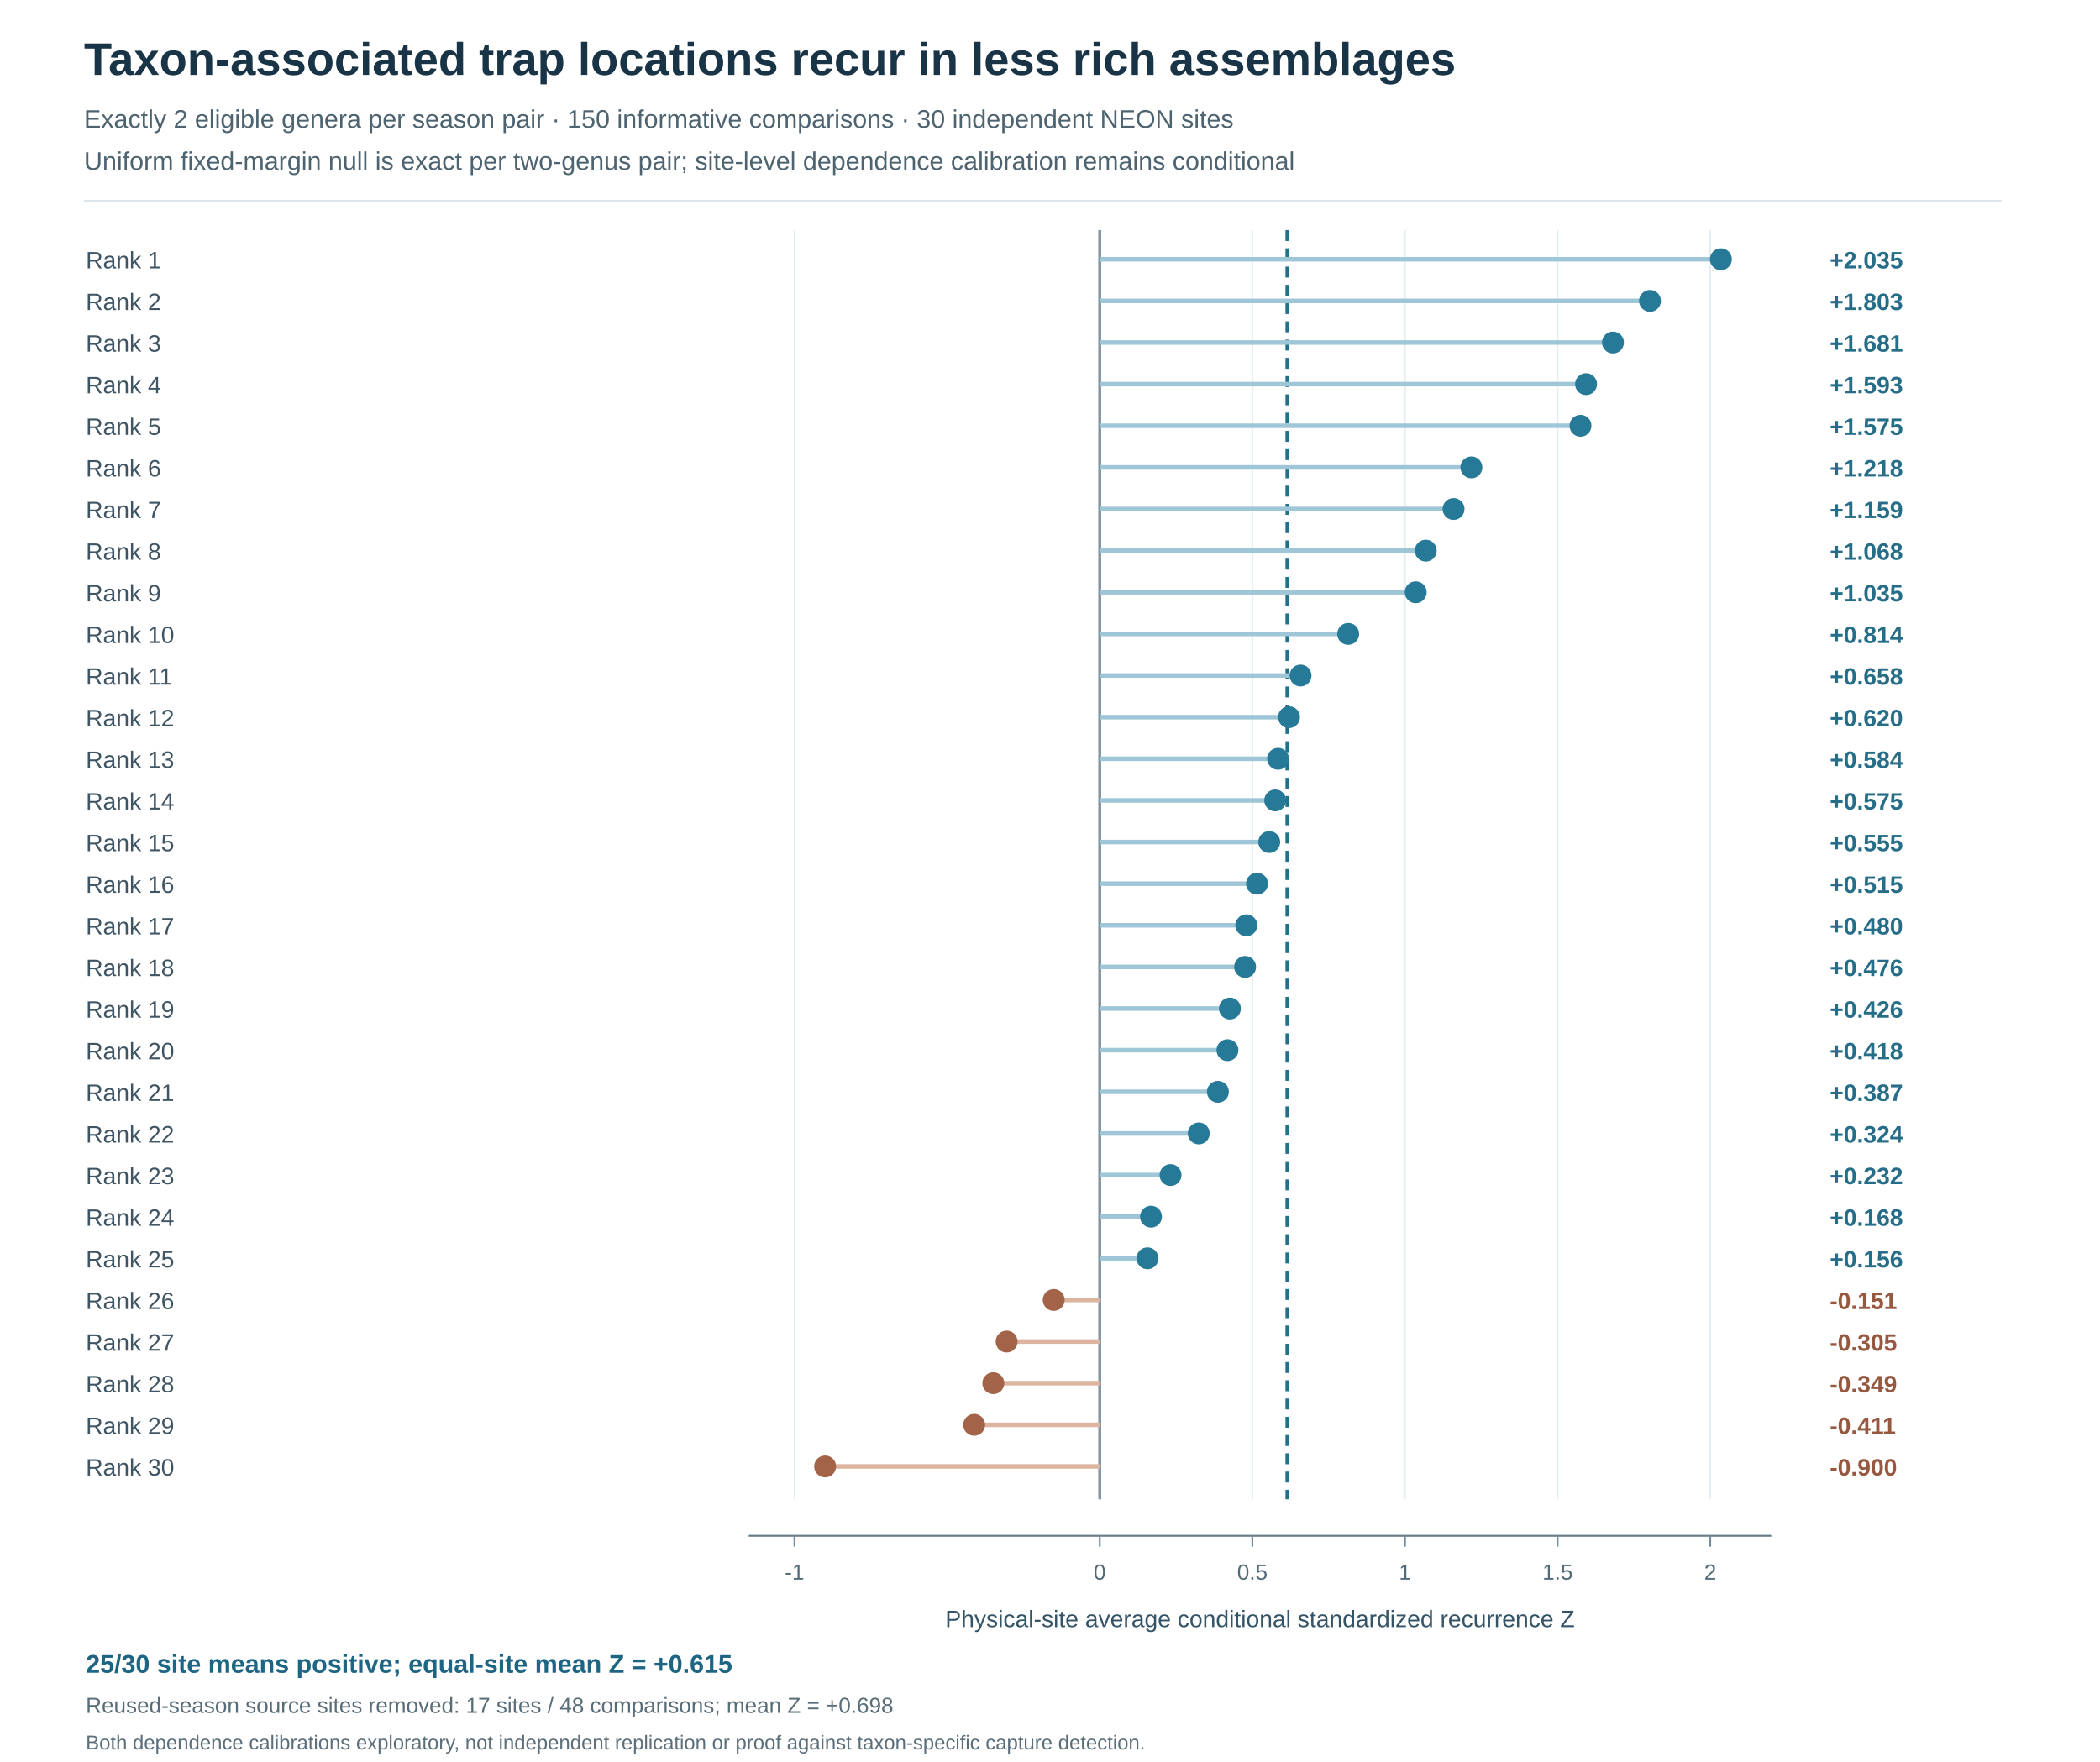
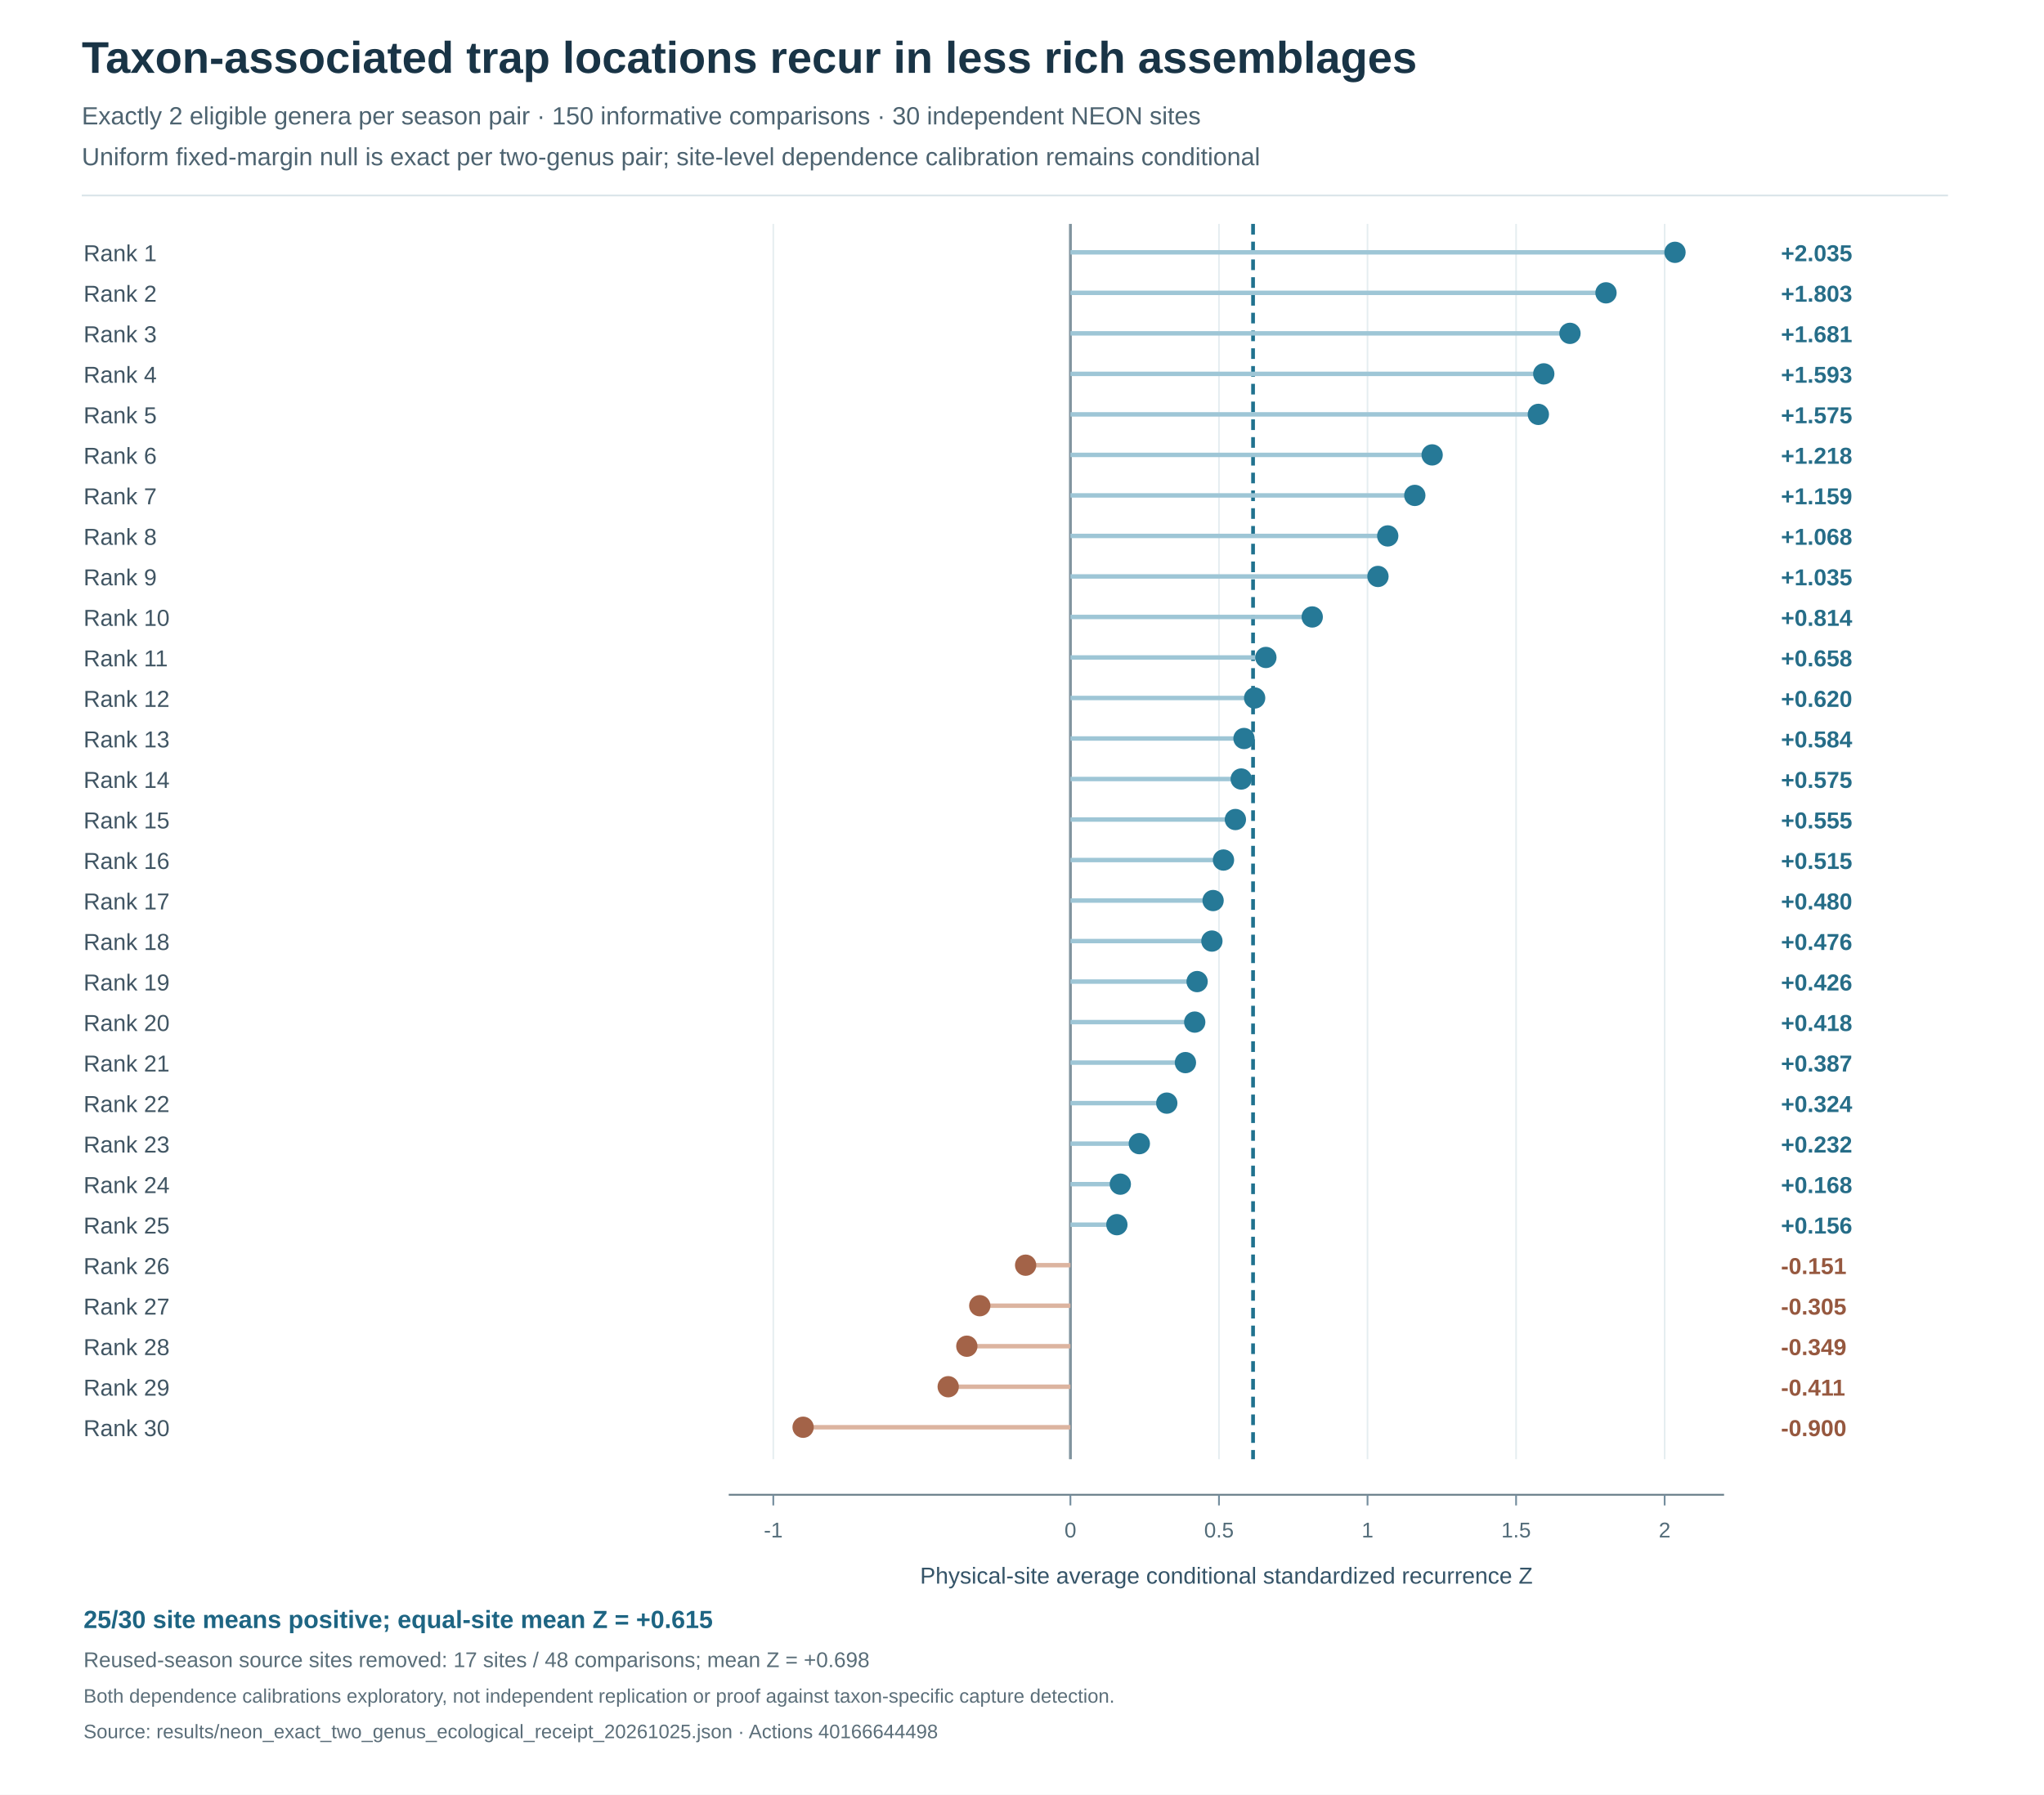
- <svg xmlns="http://www.w3.org/2000/svg" width="1150" height="965" viewBox="0 0 1150 965" role="img" aria-labelledby="title desc">
-   <rect width="1150" height="965" fill="white" />
+ <svg xmlns="http://www.w3.org/2000/svg" width="1150" height="1010" viewBox="0 0 1150 1010" role="img" aria-labelledby="title desc">
+   <rect width="1150" height="1010" fill="white" />
  <text x="46" y="41" font-family="Arial" font-size="25" font-weight="700" fill="#193446">Taxon-associated trap locations recur in less rich assemblages</text>
  <text x="46" y="70" font-family="Arial" font-size="14" fill="#4d6370">Exactly 2 eligible genera per season pair · 150 informative comparisons · 30 independent NEON sites</text>
  <text x="46" y="93" font-family="Arial" font-size="14" fill="#4d6370">Uniform fixed-margin null is exact per two-genus pair; site-level dependence calibration remains conditional</text>
  <line x1="46" y1="110" x2="1096" y2="110" stroke="#dbe5e9" />
  <line x1="435.07" y1="126" x2="435.07" y2="821.20" stroke="#e5edf0" stroke-width="0.9" />
  <line x1="602.24" y1="126" x2="602.24" y2="821.20" stroke="#81949f" stroke-width="1.6" />
  <line x1="685.82" y1="126" x2="685.82" y2="821.20" stroke="#e5edf0" stroke-width="0.9" />
  <line x1="769.40" y1="126" x2="769.40" y2="821.20" stroke="#e5edf0" stroke-width="0.9" />
  <line x1="852.99" y1="126" x2="852.99" y2="821.20" stroke="#e5edf0" stroke-width="0.9" />
  <line x1="936.57" y1="126" x2="936.57" y2="821.20" stroke="#e5edf0" stroke-width="0.9" />
  <line x1="705.00" y1="126" x2="705.00" y2="821.20" stroke="#1f718e" stroke-width="2.1" stroke-dasharray="6 4" />
  <text x="47" y="147.00" font-family="Arial" font-size="13" fill="#405563">Rank 1</text>
  <line x1="602.24" x2="942.39" y1="142.00" y2="142.00" stroke="#9ec6d6" stroke-width="2.5" />
  <circle cx="942.39" cy="142.00" r="6" fill="#267997" />
  <text x="1002" y="147.00" font-family="Arial" font-weight="600" font-size="13" fill="#266d88">+2.035</text>
  <text x="47" y="169.80" font-family="Arial" font-size="13" fill="#405563">Rank 2</text>
  <line x1="602.24" x2="903.57" y1="164.80" y2="164.80" stroke="#9ec6d6" stroke-width="2.5" />
  <circle cx="903.57" cy="164.80" r="6" fill="#267997" />
  <text x="1002" y="169.80" font-family="Arial" font-weight="600" font-size="13" fill="#266d88">+1.803</text>
  <text x="47" y="192.60" font-family="Arial" font-size="13" fill="#405563">Rank 3</text>
  <line x1="602.24" x2="883.30" y1="187.60" y2="187.60" stroke="#9ec6d6" stroke-width="2.5" />
  <circle cx="883.30" cy="187.60" r="6" fill="#267997" />
  <text x="1002" y="192.60" font-family="Arial" font-weight="600" font-size="13" fill="#266d88">+1.681</text>
  <text x="47" y="215.40" font-family="Arial" font-size="13" fill="#405563">Rank 4</text>
  <line x1="602.24" x2="868.56" y1="210.40" y2="210.40" stroke="#9ec6d6" stroke-width="2.5" />
  <circle cx="868.56" cy="210.40" r="6" fill="#267997" />
  <text x="1002" y="215.40" font-family="Arial" font-weight="600" font-size="13" fill="#266d88">+1.593</text>
  <text x="47" y="238.20" font-family="Arial" font-size="13" fill="#405563">Rank 5</text>
  <line x1="602.24" x2="865.51" y1="233.20" y2="233.20" stroke="#9ec6d6" stroke-width="2.5" />
  <circle cx="865.51" cy="233.20" r="6" fill="#267997" />
  <text x="1002" y="238.20" font-family="Arial" font-weight="600" font-size="13" fill="#266d88">+1.575</text>
  <text x="47" y="261.00" font-family="Arial" font-size="13" fill="#405563">Rank 6</text>
  <line x1="602.24" x2="805.76" y1="256.00" y2="256.00" stroke="#9ec6d6" stroke-width="2.5" />
  <circle cx="805.76" cy="256.00" r="6" fill="#267997" />
  <text x="1002" y="261.00" font-family="Arial" font-weight="600" font-size="13" fill="#266d88">+1.218</text>
  <text x="47" y="283.80" font-family="Arial" font-size="13" fill="#405563">Rank 7</text>
  <line x1="602.24" x2="796.00" y1="278.80" y2="278.80" stroke="#9ec6d6" stroke-width="2.5" />
  <circle cx="796.00" cy="278.80" r="6" fill="#267997" />
  <text x="1002" y="283.80" font-family="Arial" font-weight="600" font-size="13" fill="#266d88">+1.159</text>
  <text x="47" y="306.60" font-family="Arial" font-size="13" fill="#405563">Rank 8</text>
  <line x1="602.24" x2="780.77" y1="301.60" y2="301.60" stroke="#9ec6d6" stroke-width="2.5" />
  <circle cx="780.77" cy="301.60" r="6" fill="#267997" />
  <text x="1002" y="306.60" font-family="Arial" font-weight="600" font-size="13" fill="#266d88">+1.068</text>
  <text x="47" y="329.40" font-family="Arial" font-size="13" fill="#405563">Rank 9</text>
  <line x1="602.24" x2="775.27" y1="324.40" y2="324.40" stroke="#9ec6d6" stroke-width="2.5" />
  <circle cx="775.27" cy="324.40" r="6" fill="#267997" />
  <text x="1002" y="329.40" font-family="Arial" font-weight="600" font-size="13" fill="#266d88">+1.035</text>
  <text x="47" y="352.20" font-family="Arial" font-size="13" fill="#405563">Rank 10</text>
  <line x1="602.24" x2="738.29" y1="347.20" y2="347.20" stroke="#9ec6d6" stroke-width="2.5" />
  <circle cx="738.29" cy="347.20" r="6" fill="#267997" />
  <text x="1002" y="352.20" font-family="Arial" font-weight="600" font-size="13" fill="#266d88">+0.814</text>
  <text x="47" y="375.00" font-family="Arial" font-size="13" fill="#405563">Rank 11</text>
  <line x1="602.24" x2="712.21" y1="370.00" y2="370.00" stroke="#9ec6d6" stroke-width="2.5" />
  <circle cx="712.21" cy="370.00" r="6" fill="#267997" />
  <text x="1002" y="375.00" font-family="Arial" font-weight="600" font-size="13" fill="#266d88">+0.658</text>
  <text x="47" y="397.80" font-family="Arial" font-size="13" fill="#405563">Rank 12</text>
  <line x1="602.24" x2="705.89" y1="392.80" y2="392.80" stroke="#9ec6d6" stroke-width="2.5" />
  <circle cx="705.89" cy="392.80" r="6" fill="#267997" />
  <text x="1002" y="397.80" font-family="Arial" font-weight="600" font-size="13" fill="#266d88">+0.620</text>
  <text x="47" y="420.60" font-family="Arial" font-size="13" fill="#405563">Rank 13</text>
  <line x1="602.24" x2="699.90" y1="415.60" y2="415.60" stroke="#9ec6d6" stroke-width="2.5" />
  <circle cx="699.90" cy="415.60" r="6" fill="#267997" />
  <text x="1002" y="420.60" font-family="Arial" font-weight="600" font-size="13" fill="#266d88">+0.584</text>
  <text x="47" y="443.40" font-family="Arial" font-size="13" fill="#405563">Rank 14</text>
  <line x1="602.24" x2="698.33" y1="438.40" y2="438.40" stroke="#9ec6d6" stroke-width="2.5" />
  <circle cx="698.33" cy="438.40" r="6" fill="#267997" />
  <text x="1002" y="443.40" font-family="Arial" font-weight="600" font-size="13" fill="#266d88">+0.575</text>
  <text x="47" y="466.20" font-family="Arial" font-size="13" fill="#405563">Rank 15</text>
  <line x1="602.24" x2="695.06" y1="461.20" y2="461.20" stroke="#9ec6d6" stroke-width="2.5" />
  <circle cx="695.06" cy="461.20" r="6" fill="#267997" />
  <text x="1002" y="466.20" font-family="Arial" font-weight="600" font-size="13" fill="#266d88">+0.555</text>
  <text x="47" y="489.00" font-family="Arial" font-size="13" fill="#405563">Rank 16</text>
  <line x1="602.24" x2="688.36" y1="484.00" y2="484.00" stroke="#9ec6d6" stroke-width="2.5" />
  <circle cx="688.36" cy="484.00" r="6" fill="#267997" />
  <text x="1002" y="489.00" font-family="Arial" font-weight="600" font-size="13" fill="#266d88">+0.515</text>
  <text x="47" y="511.80" font-family="Arial" font-size="13" fill="#405563">Rank 17</text>
  <line x1="602.24" x2="682.51" y1="506.80" y2="506.80" stroke="#9ec6d6" stroke-width="2.5" />
  <circle cx="682.51" cy="506.80" r="6" fill="#267997" />
  <text x="1002" y="511.80" font-family="Arial" font-weight="600" font-size="13" fill="#266d88">+0.480</text>
  <text x="47" y="534.60" font-family="Arial" font-size="13" fill="#405563">Rank 18</text>
  <line x1="602.24" x2="681.84" y1="529.60" y2="529.60" stroke="#9ec6d6" stroke-width="2.5" />
  <circle cx="681.84" cy="529.60" r="6" fill="#267997" />
  <text x="1002" y="534.60" font-family="Arial" font-weight="600" font-size="13" fill="#266d88">+0.476</text>
  <text x="47" y="557.40" font-family="Arial" font-size="13" fill="#405563">Rank 19</text>
  <line x1="602.24" x2="673.52" y1="552.40" y2="552.40" stroke="#9ec6d6" stroke-width="2.5" />
  <circle cx="673.52" cy="552.40" r="6" fill="#267997" />
  <text x="1002" y="557.40" font-family="Arial" font-weight="600" font-size="13" fill="#266d88">+0.426</text>
  <text x="47" y="580.20" font-family="Arial" font-size="13" fill="#405563">Rank 20</text>
  <line x1="602.24" x2="672.18" y1="575.20" y2="575.20" stroke="#9ec6d6" stroke-width="2.5" />
  <circle cx="672.18" cy="575.20" r="6" fill="#267997" />
  <text x="1002" y="580.20" font-family="Arial" font-weight="600" font-size="13" fill="#266d88">+0.418</text>
  <text x="47" y="603.00" font-family="Arial" font-size="13" fill="#405563">Rank 21</text>
  <line x1="602.24" x2="666.95" y1="598.00" y2="598.00" stroke="#9ec6d6" stroke-width="2.5" />
  <circle cx="666.95" cy="598.00" r="6" fill="#267997" />
  <text x="1002" y="603.00" font-family="Arial" font-weight="600" font-size="13" fill="#266d88">+0.387</text>
  <text x="47" y="625.80" font-family="Arial" font-size="13" fill="#405563">Rank 22</text>
  <line x1="602.24" x2="656.46" y1="620.80" y2="620.80" stroke="#9ec6d6" stroke-width="2.5" />
  <circle cx="656.46" cy="620.80" r="6" fill="#267997" />
  <text x="1002" y="625.80" font-family="Arial" font-weight="600" font-size="13" fill="#266d88">+0.324</text>
  <text x="47" y="648.60" font-family="Arial" font-size="13" fill="#405563">Rank 23</text>
  <line x1="602.24" x2="641.01" y1="643.60" y2="643.60" stroke="#9ec6d6" stroke-width="2.5" />
  <circle cx="641.01" cy="643.60" r="6" fill="#267997" />
  <text x="1002" y="648.60" font-family="Arial" font-weight="600" font-size="13" fill="#266d88">+0.232</text>
  <text x="47" y="671.40" font-family="Arial" font-size="13" fill="#405563">Rank 24</text>
  <line x1="602.24" x2="630.31" y1="666.40" y2="666.40" stroke="#9ec6d6" stroke-width="2.5" />
  <circle cx="630.31" cy="666.40" r="6" fill="#267997" />
  <text x="1002" y="671.40" font-family="Arial" font-weight="600" font-size="13" fill="#266d88">+0.168</text>
  <text x="47" y="694.20" font-family="Arial" font-size="13" fill="#405563">Rank 25</text>
  <line x1="602.24" x2="628.38" y1="689.20" y2="689.20" stroke="#9ec6d6" stroke-width="2.5" />
  <circle cx="628.38" cy="689.20" r="6" fill="#267997" />
  <text x="1002" y="694.20" font-family="Arial" font-weight="600" font-size="13" fill="#266d88">+0.156</text>
  <text x="47" y="717.00" font-family="Arial" font-size="13" fill="#405563">Rank 26</text>
  <line x1="577.04" x2="602.24" y1="712.00" y2="712.00" stroke="#dcb4a0" stroke-width="2.5" />
  <circle cx="577.04" cy="712.00" r="6" fill="#a36348" />
  <text x="1002" y="717.00" font-family="Arial" font-weight="600" font-size="13" fill="#96583f">-0.151</text>
  <text x="47" y="739.80" font-family="Arial" font-size="13" fill="#405563">Rank 27</text>
  <line x1="551.24" x2="602.24" y1="734.80" y2="734.80" stroke="#dcb4a0" stroke-width="2.5" />
  <circle cx="551.24" cy="734.80" r="6" fill="#a36348" />
  <text x="1002" y="739.80" font-family="Arial" font-weight="600" font-size="13" fill="#96583f">-0.305</text>
  <text x="47" y="762.60" font-family="Arial" font-size="13" fill="#405563">Rank 28</text>
  <line x1="543.96" x2="602.24" y1="757.60" y2="757.60" stroke="#dcb4a0" stroke-width="2.5" />
  <circle cx="543.96" cy="757.60" r="6" fill="#a36348" />
  <text x="1002" y="762.60" font-family="Arial" font-weight="600" font-size="13" fill="#96583f">-0.349</text>
  <text x="47" y="785.40" font-family="Arial" font-size="13" fill="#405563">Rank 29</text>
  <line x1="533.48" x2="602.24" y1="780.40" y2="780.40" stroke="#dcb4a0" stroke-width="2.5" />
  <circle cx="533.48" cy="780.40" r="6" fill="#a36348" />
  <text x="1002" y="785.40" font-family="Arial" font-weight="600" font-size="13" fill="#96583f">-0.411</text>
  <text x="47" y="808.20" font-family="Arial" font-size="13" fill="#405563">Rank 30</text>
  <line x1="451.85" x2="602.24" y1="803.20" y2="803.20" stroke="#dcb4a0" stroke-width="2.5" />
  <circle cx="451.85" cy="803.20" r="6" fill="#a36348" />
  <text x="1002" y="808.20" font-family="Arial" font-weight="600" font-size="13" fill="#96583f">-0.900</text>
  <line x1="410" x2="970" y1="841.2" y2="841.2" stroke="#657b86" />
  <line x1="435.075" x2="435.075" y1="841.2" y2="847.2" stroke="#758e9e" />
  <text x="435.075" y="865.2" text-anchor="middle" font-family="Arial" font-size="12" fill="#526b78">-1</text>
  <line x1="602.239" x2="602.239" y1="841.2" y2="847.2" stroke="#758e9e" />
  <text x="602.239" y="865.2" text-anchor="middle" font-family="Arial" font-size="12" fill="#526b78">0</text>
  <line x1="685.821" x2="685.821" y1="841.2" y2="847.2" stroke="#758e9e" />
  <text x="685.821" y="865.2" text-anchor="middle" font-family="Arial" font-size="12" fill="#526b78">0.5</text>
  <line x1="769.403" x2="769.403" y1="841.2" y2="847.2" stroke="#758e9e" />
  <text x="769.403" y="865.2" text-anchor="middle" font-family="Arial" font-size="12" fill="#526b78">1</text>
  <line x1="852.985" x2="852.985" y1="841.2" y2="847.2" stroke="#758e9e" />
  <text x="852.985" y="865.2" text-anchor="middle" font-family="Arial" font-size="12" fill="#526b78">1.5</text>
  <line x1="936.567" x2="936.567" y1="841.2" y2="847.2" stroke="#758e9e" />
  <text x="936.567" y="865.2" text-anchor="middle" font-family="Arial" font-size="12" fill="#526b78">2</text>
  <text x="690" y="891.2" text-anchor="middle" font-size="13" font-family="Arial" fill="#355468">Physical-site average conditional standardized recurrence Z</text>
  <text x="47" y="916.2" font-family="Arial" font-size="14" font-weight="bold" fill="#1e6583">25/30 site means positive; equal-site mean Z = +0.615</text>
  <text x="47" y="938.2" font-family="Arial" font-size="12" fill="#596d78">Reused-season source sites removed: 17 sites / 48 comparisons; mean Z = +0.698</text>
  <text x="47" y="958.2" font-family="Arial" font-size="11" fill="#5b6e79">Both dependence calibrations exploratory, not independent replication or proof against taxon-specific capture detection.</text>
  <text x="47" y="978.2" font-family="Arial" font-size="11" fill="#5b6e79">Source: results/neon_exact_two_genus_ecological_receipt_20261025.json · Actions 40166644498</text>
</svg>
